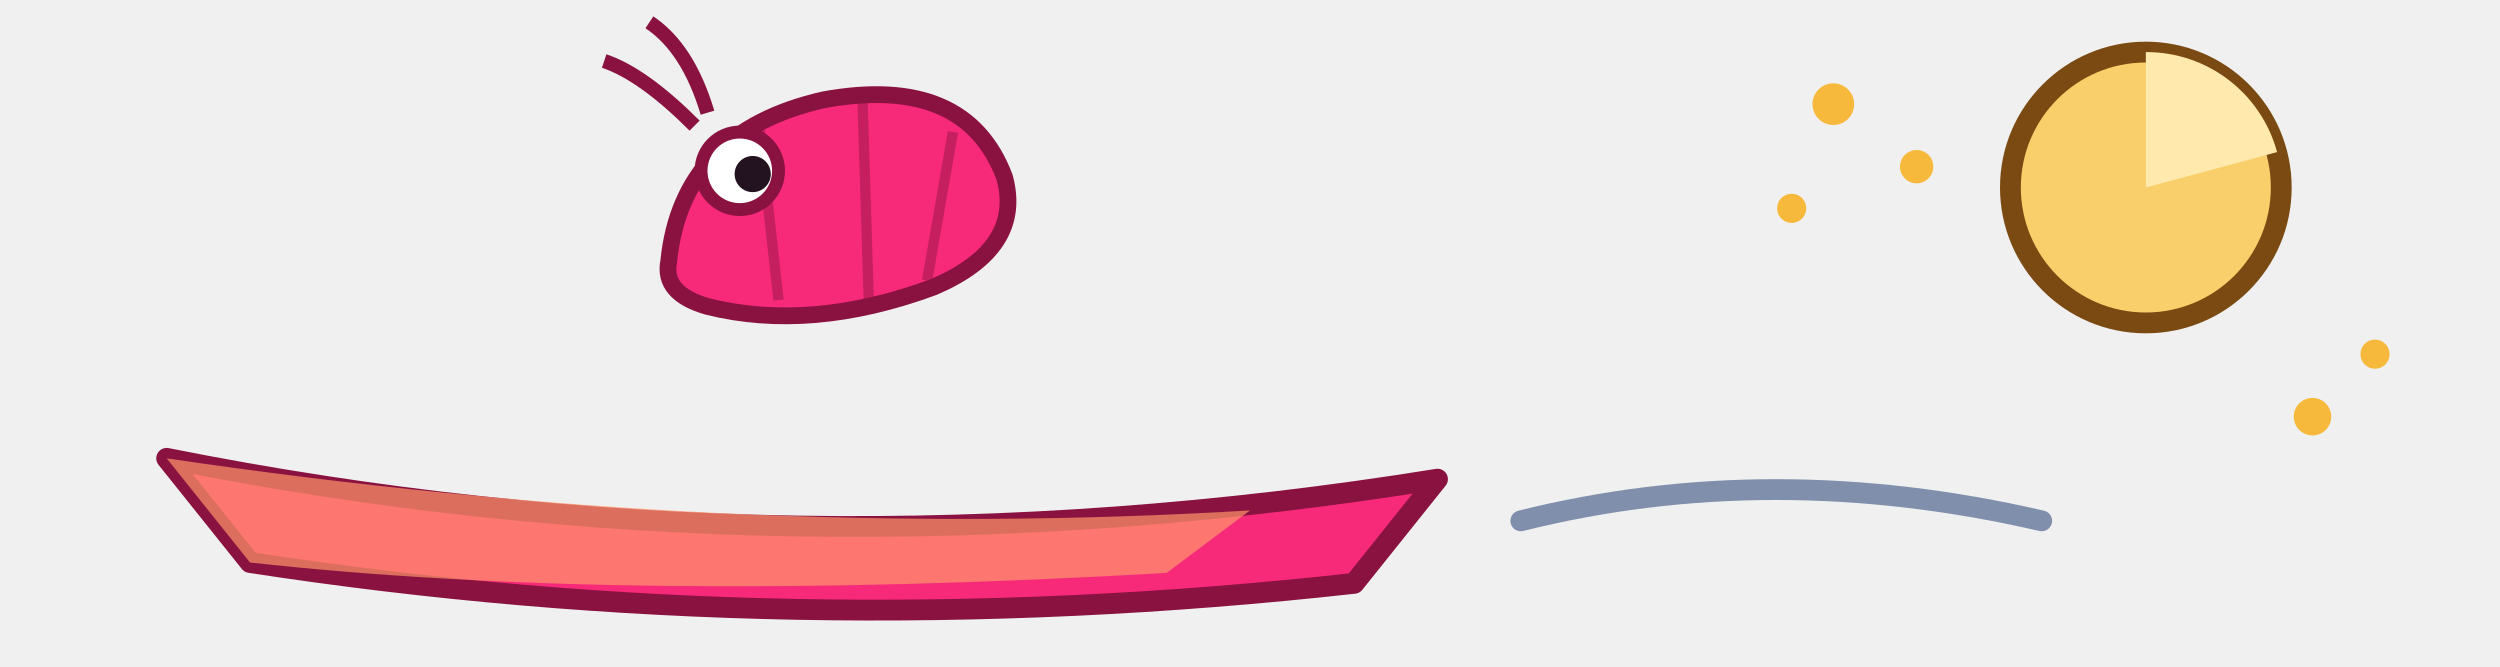
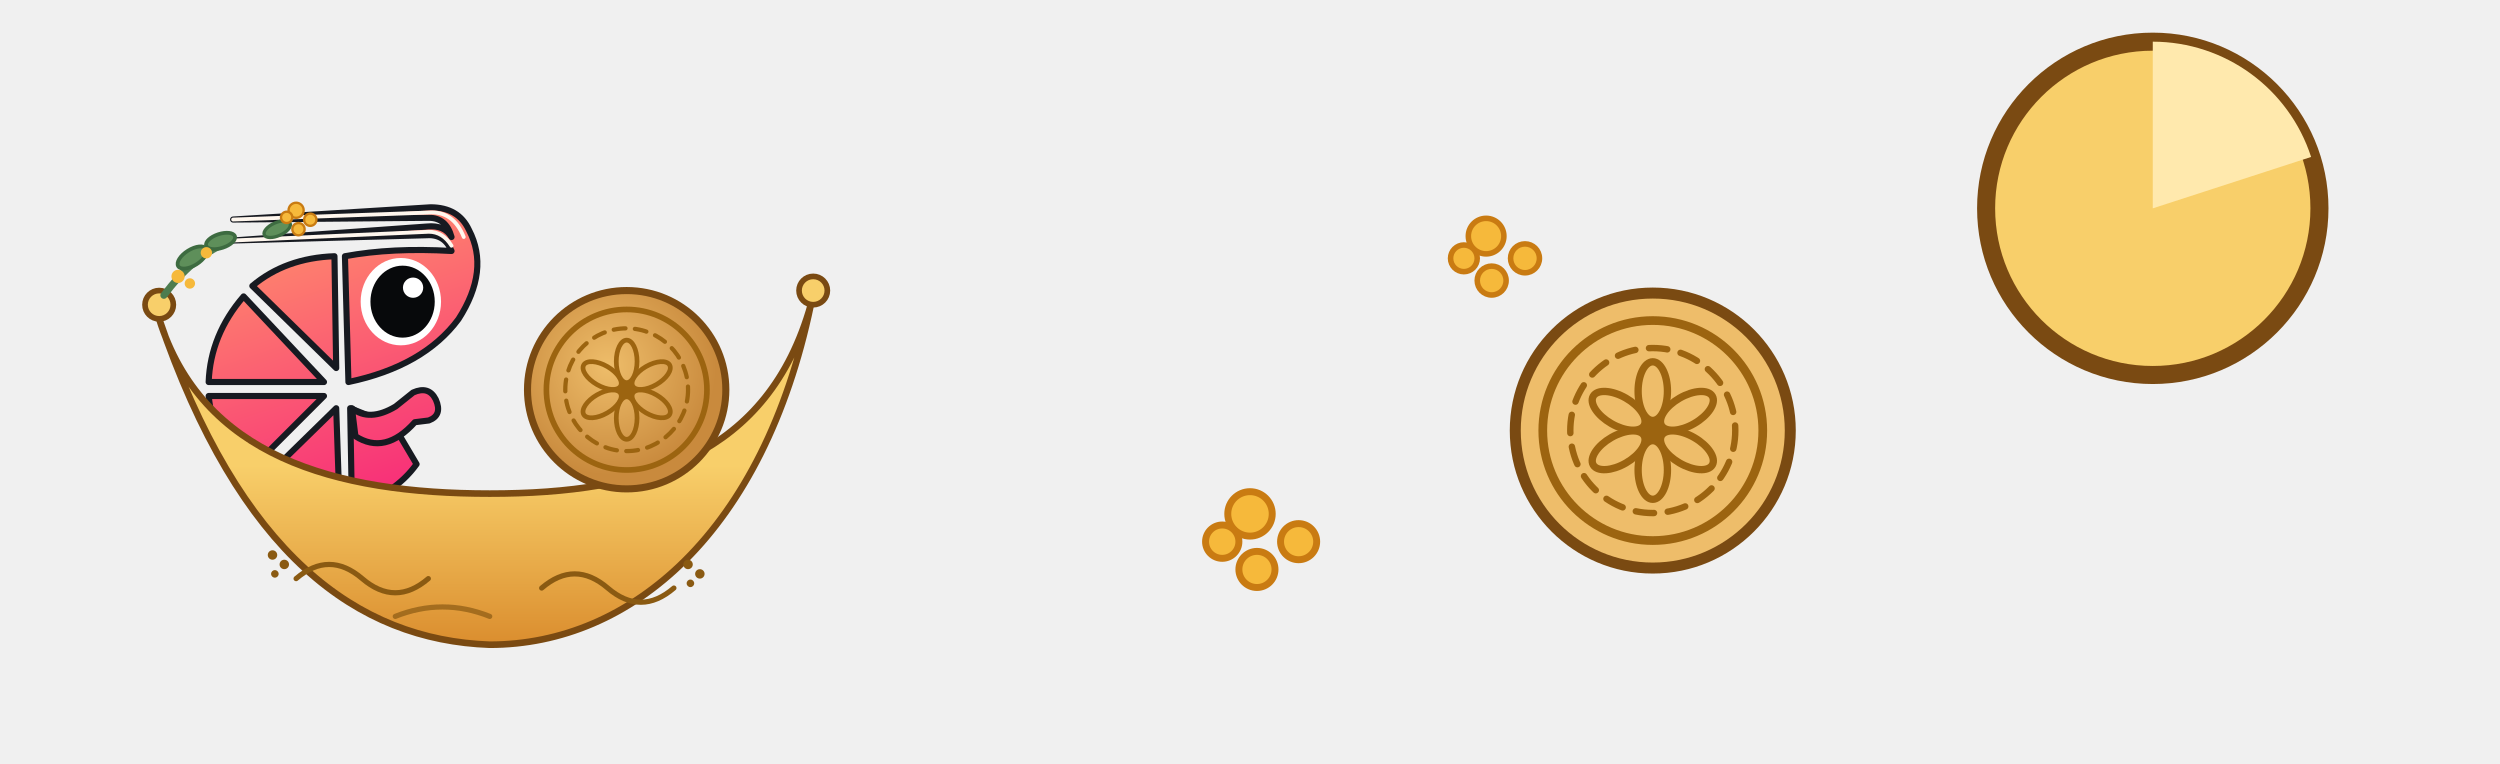
- <svg xmlns="http://www.w3.org/2000/svg" width="240" height="64" viewBox="0 0 240 64">
-   <circle cx="206" cy="18" r="13" fill="#f8cf6a" stroke="#7a4a12" stroke-width="2" />
-   <path d="M206 5a13 13 0 0 1 12.6 9.6L206 18Z" fill="#ffe9ad" />
-   <path d="M16 44 Q76 56 138 46 L130 56 Q76 62 24 54Z" fill="#f72a79" stroke="#8a1240" stroke-width="2" stroke-linejoin="round" />
-   <path d="M16 44 Q70 52 120 49 L112 55 Q60 58 24 54Z" fill="#ff956b" opacity="0.7" />
-   <g transform="translate(58 4) scale(0.62)">
-     <path d="M10 34 Q12 14 34 9 Q56 5 62 21 Q65 32 51 38 Q32 45 16 41 Q9 39 10 34Z" fill="#f72a79" stroke="#8a1240" stroke-width="2.6" />
-     <path d="M24 13 L27 40 M40 9 L41 41 M54 14 L50 37" fill="none" stroke="#8a1240" stroke-width="1.6" opacity="0.45" />
-     <circle cx="21" cy="20" r="6" fill="#fff" stroke="#8a1240" stroke-width="2" />
-     <circle cx="23" cy="20.5" r="2.8" fill="#231320" />
-     <path d="M14 13 Q6 5 0 3 M16 11 Q13 1 7 -3" fill="none" stroke="#8a1240" stroke-width="2.2" />
+ <svg xmlns="http://www.w3.org/2000/svg" width="360" height="110" viewBox="0 0 360 110">
+   <g transform="translate(10 16) scale(0.34)">
+     <defs>
+       <linearGradient id="b-shrimp" gradientUnits="userSpaceOnUse" x1="25" y1="0" x2="85" y2="180">
+         <stop stop-color="#ff956b" />
+         <stop offset="1" stop-color="#f72a79" />
+       </linearGradient>
+       <linearGradient id="b-moon-hull" gradientUnits="userSpaceOnUse" x1="176" y1="150" x2="176" y2="230">
+         <stop stop-color="#f8cf6a" />
+         <stop offset="1" stop-color="#d98a2b" />
+       </linearGradient>
+       <radialGradient id="b-cake" gradientUnits="userSpaceOnUse" cx="228" cy="108" r="46">
+         <stop stop-color="#eebd6a" />
+         <stop offset="1" stop-color="#c98a3d" />
+       </radialGradient>
+     </defs>
+     <g transform="translate(56 40) scale(0.74)">
+       <g stroke="#171a21" stroke-width="3.5" stroke-linecap="round" stroke-linejoin="round">
+         <path d="M18 8 L131 1 Q147 1 153 14 Q165 37 147 65 Q127 92 84 101 L82 29 Q109 24 143 26 Q139 16 128 17 L18 20 L129 12 Q139 11 143 18 Q140 7 130 7Z" fill="url(#b-shrimp)" />
+         <path d="M76 29 Q48 30 29 46 L77 93Z" fill="url(#b-shrimp)" />
+         <path d="M24 52 Q5 74 4 101 L70 101Z" fill="url(#b-shrimp)" />
+         <path d="M4 109 Q7 137 24 155 L70 109Z" fill="url(#b-shrimp)" />
+         <path d="M77 116 L31 161 Q51 174 79 175Z" fill="url(#b-shrimp)" />
+         <path d="M85 116 L86 172 Q110 166 123 148 L110 126Z" fill="url(#b-shrimp)" />
+         <path d="M86 116 Q96 124 111 115 L121 107 Q130 103 134 111 Q138 120 130 123 L122 124 Q105 143 88 132Z" fill="url(#b-shrimp)" />
+       </g>
+       <ellipse cx="114" cy="55" rx="23" ry="25" fill="#fff" />
+       <ellipse cx="115" cy="55" rx="18.4" ry="20.6" fill="#07090b" />
+       <circle cx="121" cy="47" r="5.8" fill="#fff" />
+       <path d="M18 8 L130 4 Q144 3 150 18 M18 20 L130 15 Q138 15 143 23" fill="none" stroke="#fff7ee" stroke-width="2.2" stroke-linecap="round" />
+     </g>
+     <g stroke-linecap="round" stroke-linejoin="round">
+       <ellipse cx="88" cy="50" rx="6" ry="2.8" transform="rotate(-24 88 50)" fill="#5e8f5a" stroke="#3d6b40" stroke-width="1.4" />
+       <g fill="#f6b93b" stroke="#c97b12" stroke-width="1">
+         <circle cx="96" cy="42" r="3.2" />
+         <circle cx="102" cy="46" r="2.6" />
+         <circle cx="97" cy="50" r="2.6" />
+         <circle cx="92" cy="45" r="2.4" />
+       </g>
+     </g>
+     <path d="M38 88 C72 188 122 224 178 226 C238 226 294 178 314 82 C296 146 244 162 178 162 C112 162 56 146 38 88 Z" fill="url(#b-moon-hull)" stroke="#7a4a12" stroke-width="2.8" stroke-linejoin="round" />
+     <circle cx="38" cy="82" r="6" fill="#f8cf6a" stroke="#7a4a12" stroke-width="2.4" />
+     <circle cx="315" cy="76" r="6" fill="#f8cf6a" stroke="#7a4a12" stroke-width="2.4" />
+     <g fill="none" stroke="#8a5a12" stroke-width="2.2" stroke-linecap="round">
+       <path d="M96 198 q14 -12 28 0 q14 12 28 0" />
+       <path d="M200 202 q14 -12 28 0 q14 12 28 0" />
+       <path d="M138 214 q20 -8 40 0" opacity="0.7" />
+     </g>
+     <g fill="#8a5a12">
+       <circle cx="86" cy="188" r="2" />
+       <circle cx="91" cy="192" r="2" />
+       <circle cx="87" cy="196" r="1.6" />
+       <circle cx="262" cy="192" r="2" />
+       <circle cx="267" cy="196" r="2" />
+       <circle cx="263" cy="200" r="1.6" />
+     </g>
+     <g stroke-linecap="round" stroke-linejoin="round">
+       <path d="M40 78 Q52 62 66 56" fill="none" stroke="#4d7c4f" stroke-width="3" />
+       <ellipse cx="52" cy="62" rx="7" ry="3.4" transform="rotate(-32 52 62)" fill="#5e8f5a" stroke="#3d6b40" stroke-width="1.6" />
+       <ellipse cx="64" cy="55" rx="6.4" ry="3" transform="rotate(-18 64 55)" fill="#5e8f5a" stroke="#3d6b40" stroke-width="1.6" />
+       <g fill="#f6b93b" stroke="none">
+         <circle cx="46" cy="70" r="2.8" />
+         <circle cx="51" cy="73" r="2.2" />
+         <circle cx="58" cy="60" r="2.4" />
+       </g>
+     </g>
+     <g stroke-linecap="round" stroke-linejoin="round">
+       <circle cx="236" cy="118" r="42" fill="url(#b-cake)" stroke="#7a4a12" stroke-width="3" />
+       <circle cx="236" cy="118" r="34" fill="none" stroke="#9c6410" stroke-width="2.4" />
+       <circle cx="236" cy="118" r="26" fill="none" stroke="#9c6410" stroke-width="1.8" stroke-dasharray="5 4" />
+       <g fill="none" stroke="#9c6410" stroke-width="2">
+         <ellipse cx="236" cy="106" rx="4.4" ry="9" />
+         <ellipse cx="236" cy="106" rx="4.4" ry="9" transform="rotate(60 236 118)" />
+         <ellipse cx="236" cy="106" rx="4.4" ry="9" transform="rotate(120 236 118)" />
+         <ellipse cx="236" cy="106" rx="4.4" ry="9" transform="rotate(180 236 118)" />
+         <ellipse cx="236" cy="106" rx="4.4" ry="9" transform="rotate(240 236 118)" />
+         <ellipse cx="236" cy="106" rx="4.4" ry="9" transform="rotate(300 236 118)" />
+       </g>
+       <circle cx="236" cy="118" r="3.6" fill="#9c6410" stroke="none" />
+     </g>
  </g>
-   <path d="M146 50 Q170 44 196 50" fill="none" stroke="#35507e" stroke-width="2" stroke-linecap="round" opacity="0.6" />
-   <g fill="#f6b93b">
-     <circle cx="176" cy="10" r="2" />
-     <circle cx="184" cy="16" r="1.6" />
-     <circle cx="172" cy="20" r="1.4" />
-     <circle cx="222" cy="40" r="1.8" />
-     <circle cx="228" cy="34" r="1.4" />
+   <g transform="translate(310 30)">
+     <circle cx="0" cy="0" r="24" fill="#f8cf6a" stroke="#7a4a12" stroke-width="2.6" />
+     <path d="M0 -24 A24 24 0 0 1 22.8 -7.4 L0 0Z" fill="#ffe9ad" />
+   </g>
+   <g transform="translate(180 74)">
+     <g fill="#f6b93b" stroke="#c97b12" stroke-width="1">
+       <circle cx="0" cy="0" r="3.2" />
+       <circle cx="7" cy="4" r="2.6" />
+       <circle cx="1" cy="8" r="2.6" />
+       <circle cx="-4" cy="4" r="2.4" />
+     </g>
+   </g>
+   <g transform="translate(214 34) scale(0.8)">
+     <g fill="#f6b93b" stroke="#c97b12" stroke-width="1">
+       <circle cx="0" cy="0" r="3.2" />
+       <circle cx="7" cy="4" r="2.6" />
+       <circle cx="1" cy="8" r="2.6" />
+       <circle cx="-4" cy="4" r="2.4" />
+     </g>
+   </g>
+   <g transform="translate(238 62) scale(0.66)">
+     <g stroke-linecap="round" stroke-linejoin="round">
+       <circle cx="0" cy="0" r="30" fill="#eebd6a" stroke="#7a4a12" stroke-width="2.4" />
+       <circle cx="0" cy="0" r="24" fill="none" stroke="#9c6410" stroke-width="1.9" />
+       <circle cx="0" cy="0" r="18" fill="none" stroke="#9c6410" stroke-width="1.4" stroke-dasharray="4 3" />
+       <g fill="none" stroke="#9c6410" stroke-width="1.6">
+         <ellipse cx="0" cy="-8.6" rx="3.2" ry="6.4" />
+         <ellipse cx="0" cy="-8.6" rx="3.2" ry="6.4" transform="rotate(60)" />
+         <ellipse cx="0" cy="-8.6" rx="3.2" ry="6.4" transform="rotate(120)" />
+         <ellipse cx="0" cy="-8.6" rx="3.2" ry="6.4" transform="rotate(180)" />
+         <ellipse cx="0" cy="-8.6" rx="3.2" ry="6.4" transform="rotate(240)" />
+         <ellipse cx="0" cy="-8.6" rx="3.2" ry="6.4" transform="rotate(300)" />
+       </g>
+       <circle cx="0" cy="0" r="2.6" fill="#9c6410" stroke="none" />
+     </g>
  </g>
</svg>
